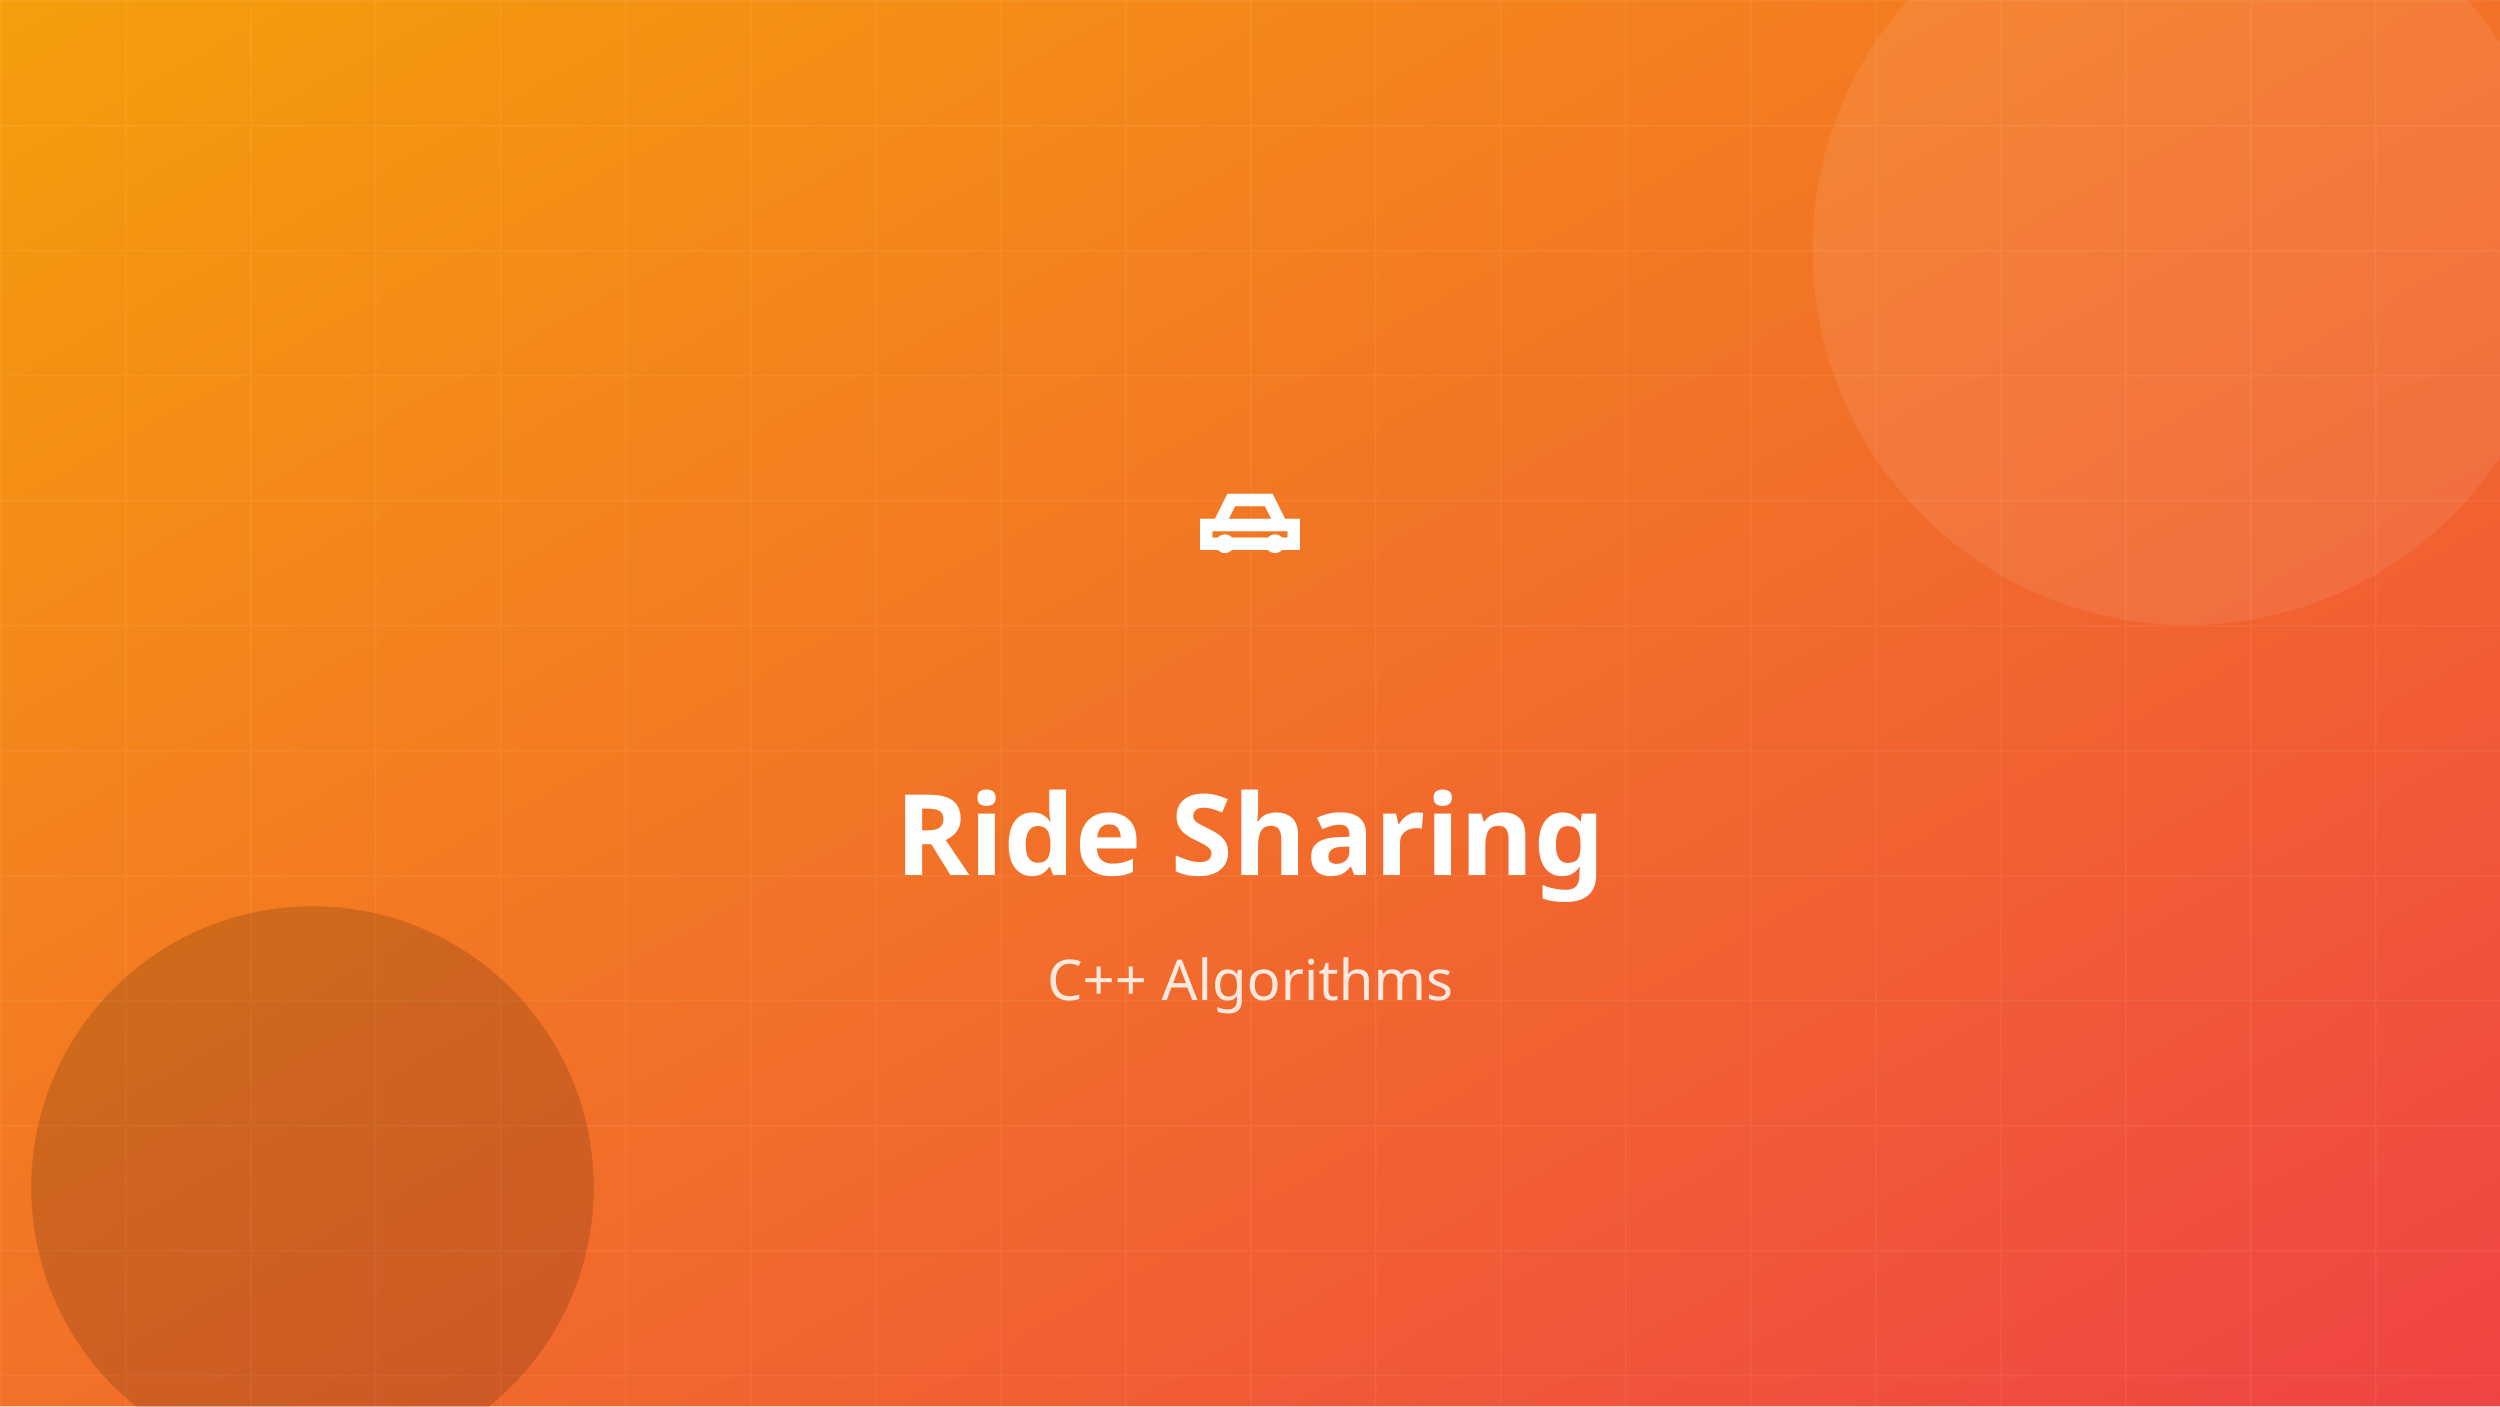
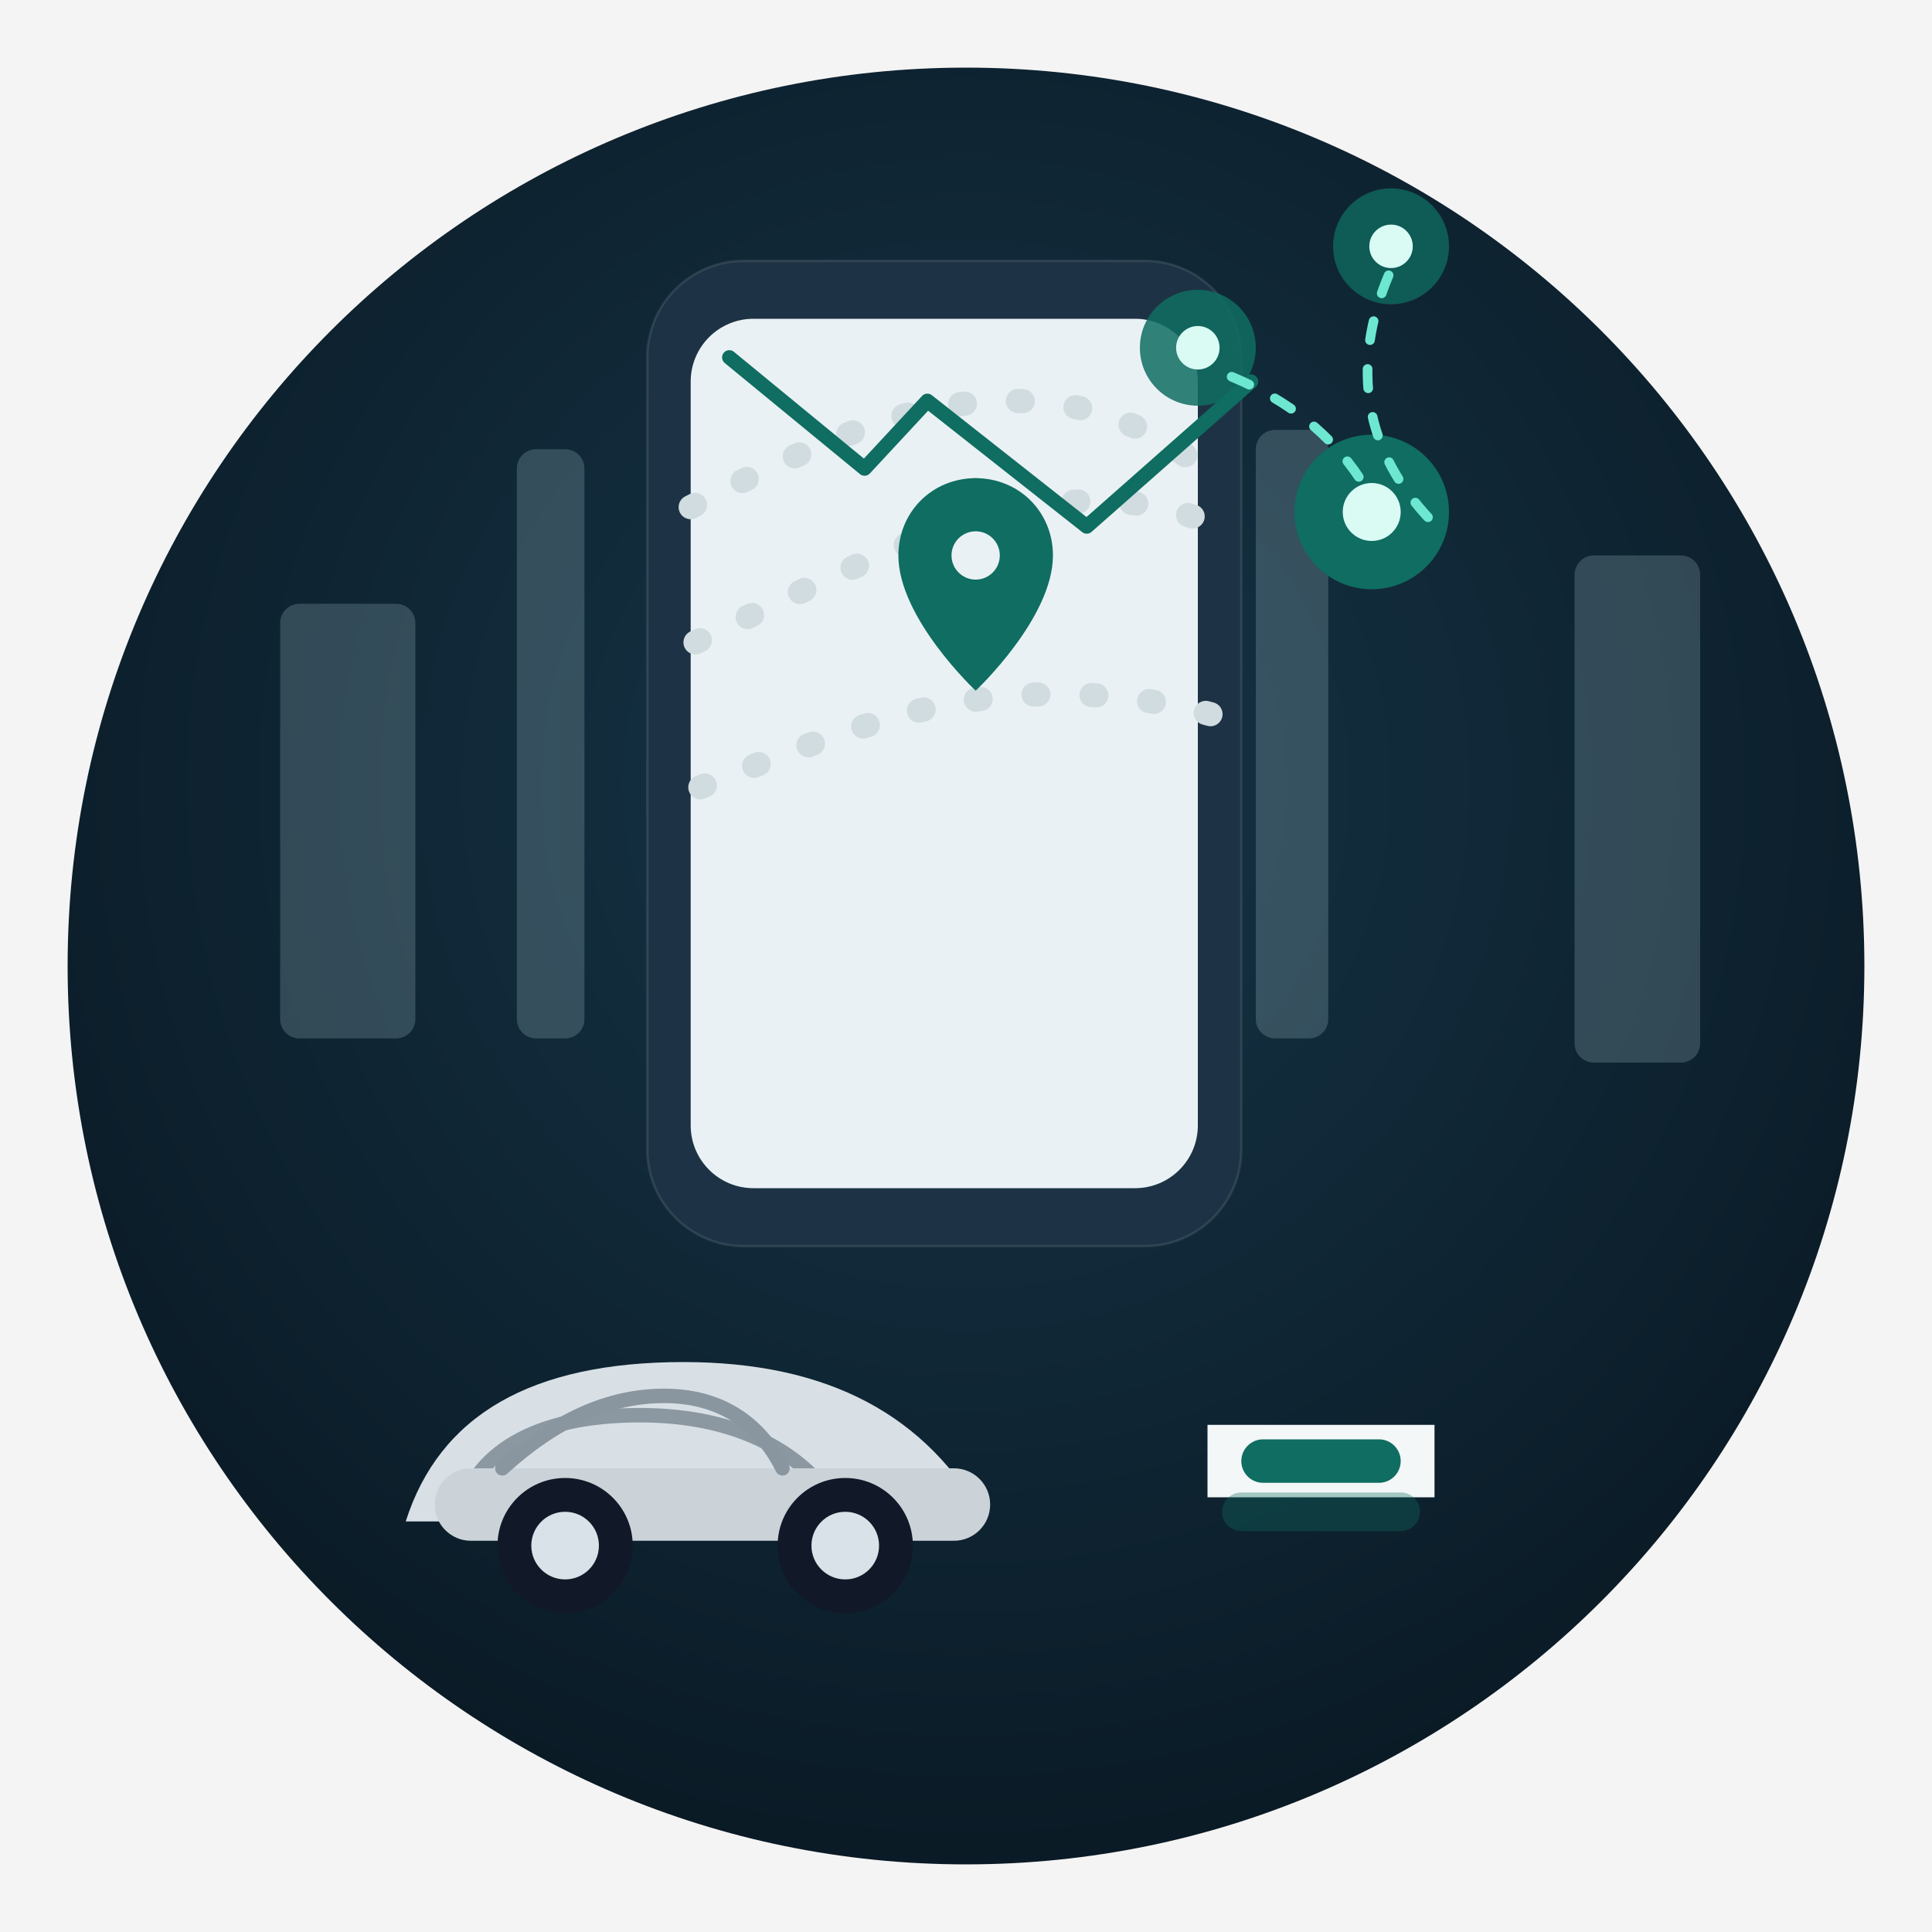
- <svg xmlns="http://www.w3.org/2000/svg" width="800" height="450" viewBox="0 0 800 450">
+ <svg xmlns="http://www.w3.org/2000/svg" width="800" height="800" viewBox="0 0 800 800">
  <defs>
-     <linearGradient id="g" x1="0%" y1="0%" x2="100%" y2="100%">
-       <stop offset="0%" style="stop-color:#F59E0B" />
-       <stop offset="100%" style="stop-color:#EF4444" />
-     </linearGradient>
-     <pattern id="grid" width="40" height="40" patternUnits="userSpaceOnUse">
-       <path d="M 40 0 L 0 0 0 40" fill="none" stroke="rgba(255,255,255,0.06)" stroke-width="1" />
-     </pattern>
+     <radialGradient id="bg" cx="50%" cy="40%" r="76%">
+       <stop offset="0%" stop-color="#163548" />
+       <stop offset="100%" stop-color="#07131C" />
+     </radialGradient>
  </defs>
-   <rect width="800" height="450" fill="url(#g)" />
-   <rect width="800" height="450" fill="url(#grid)" />
-   <circle cx="700" cy="80" r="120" fill="rgba(255,255,255,0.08)" />
-   <circle cx="100" cy="380" r="90" fill="rgba(0,0,0,0.15)" />
-   <g transform="translate(376, 140) scale(2)">
-     <path d="M5 14h14v3H5zM7 14l2-4h6l2 4" fill="none" stroke="white" stroke-width="2" />
-     <circle cx="8" cy="17" r="1.5" fill="white" />
-     <circle cx="16" cy="17" r="1.5" fill="white" />
+   <rect width="800" height="800" fill="#F4F4F4" />
+   <circle cx="400" cy="400" r="372" fill="url(#bg)" />
+   <g opacity="0.18" fill="#D7F8FF">
+     <rect x="116" y="250" width="56" height="180" rx="8" />
+     <rect x="652" y="230" width="52" height="210" rx="8" />
+     <rect x="214" y="186" width="28" height="244" rx="8" />
+     <rect x="520" y="178" width="30" height="252" rx="8" />
+     <rect x="300" y="258" width="22" height="172" rx="8" />
  </g>
-   <text x="400" y="280" text-anchor="middle" font-family="system-ui,sans-serif" font-size="36" font-weight="700" fill="white">Ride Sharing</text>
-   <text x="400" y="320" text-anchor="middle" font-family="system-ui,sans-serif" font-size="18" fill="rgba(255,255,255,0.85)">C++ Algorithms</text>
+   <g>
+     <rect x="268" y="108" width="246" height="408" rx="40" fill="#1D3345" stroke="rgba(255,255,255,0.1)" />
+     <rect x="286" y="132" width="210" height="360" rx="26" fill="#EAF1F4" />
+     <path d="M286 210c58-30 94-44 132-44 32 0 54 9 78 26" fill="none" stroke="#D0DCE0" stroke-width="10" stroke-linecap="round" stroke-dasharray="2 22" />
+     <path d="M288 266c74-36 111-54 154-58 21-2 40 1 64 10" fill="none" stroke="#D0DCE0" stroke-width="10" stroke-linecap="round" stroke-dasharray="2 22" />
+     <path d="M290 326c54-22 85-32 112-36 34-5 72-3 107 8" fill="none" stroke="#D0DCE0" stroke-width="10" stroke-linecap="round" stroke-dasharray="2 22" />
+     <path d="M302 148l56 46 26-28 66 52 68-60" fill="none" stroke="#0F6D61" stroke-width="6" stroke-linecap="round" stroke-linejoin="round" />
+     <circle cx="404" cy="214" r="16" fill="#0F6D61" />
+     <path d="M404 198c-18 0-32 14-32 32 0 26 32 56 32 56s32-30 32-56c0-18-14-32-32-32z" fill="#0F6D61" />
+     <circle cx="404" cy="230" r="10" fill="#EAF1F4" />
+   </g>
+   <g transform="translate(168 554)">
+     <path d="M0 76c14-44 52-66 115-66 60 0 101 22 125 66H0Z" fill="#D8E0E5" />
+     <path d="M22 74c6-26 31-42 75-42 41 0 70 16 84 42" fill="none" stroke="#8B98A2" stroke-width="6" stroke-linecap="round" />
+     <rect x="12" y="54" width="230" height="30" rx="15" fill="#CBD3D9" />
+     <path d="M40 54c22-20 44-30 67-30 22 0 39 10 49 30" fill="none" stroke="#8996A0" stroke-width="6" stroke-linecap="round" />
+     <circle cx="66" cy="86" r="28" fill="#111827" />
+     <circle cx="66" cy="86" r="14" fill="#D9E2E8" />
+     <circle cx="182" cy="86" r="28" fill="#111827" />
+     <circle cx="182" cy="86" r="14" fill="#D9E2E8" />
+   </g>
+   <g transform="translate(500 590)">
+     <path d="M0 0h94v30H0z" rx="15" fill="#F8FBFC" opacity="0.98" />
+     <rect x="14" y="6" width="66" height="18" rx="9" fill="#0F6D61" />
+     <rect x="6" y="28" width="82" height="16" rx="8" fill="#0F6D61" opacity="0.35" />
+   </g>
+   <g transform="translate(568 212)">
+     <circle cx="0" cy="0" r="32" fill="#0F6D61" />
+     <circle cx="0" cy="0" r="12" fill="#D9FBF4" />
+     <circle cx="-72" cy="-68" r="24" fill="#0F6D61" opacity="0.85" />
+     <circle cx="-72" cy="-68" r="9" fill="#D9FBF4" />
+     <circle cx="8" cy="-110" r="24" fill="#0F6D61" opacity="0.75" />
+     <circle cx="8" cy="-110" r="9" fill="#D9FBF4" />
+     <path d="M-58 -56c24 10 41 24 53 42" fill="none" stroke="#6DE7D0" stroke-width="4" stroke-dasharray="8 12" stroke-linecap="round" />
+     <path d="M7 -98c-16 38-10 73 18 102" fill="none" stroke="#6DE7D0" stroke-width="4" stroke-dasharray="8 12" stroke-linecap="round" />
+   </g>
</svg>
